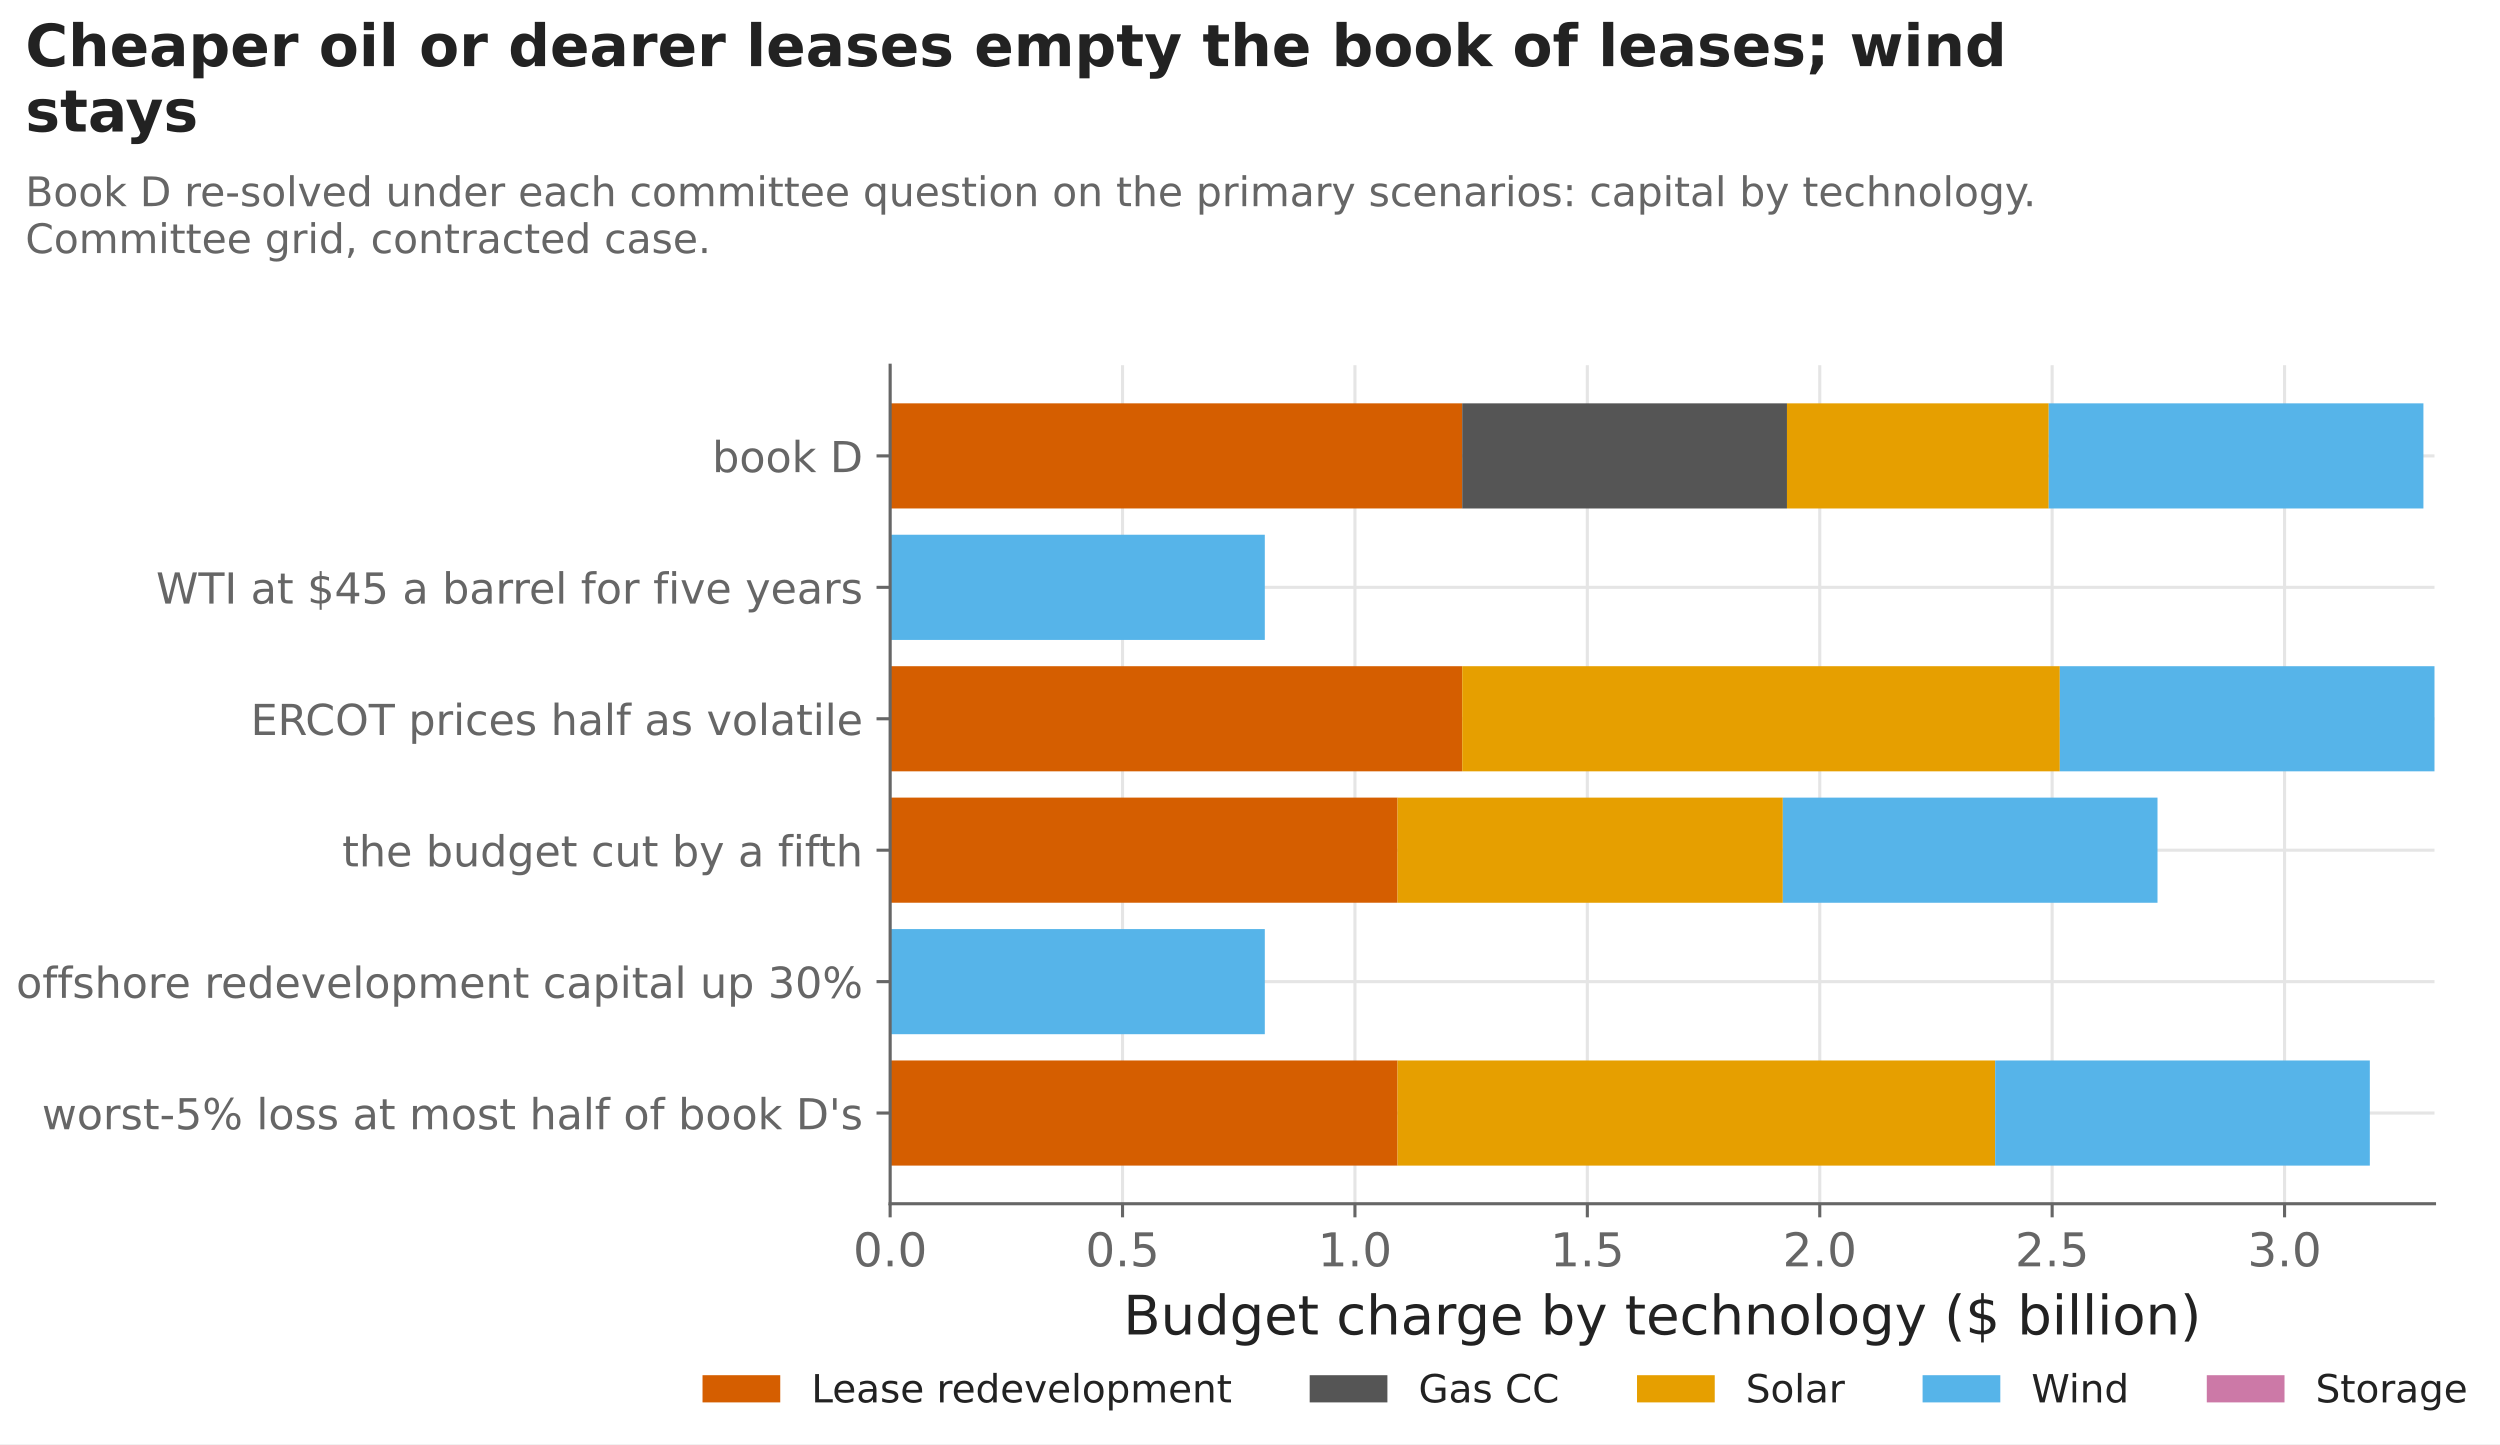
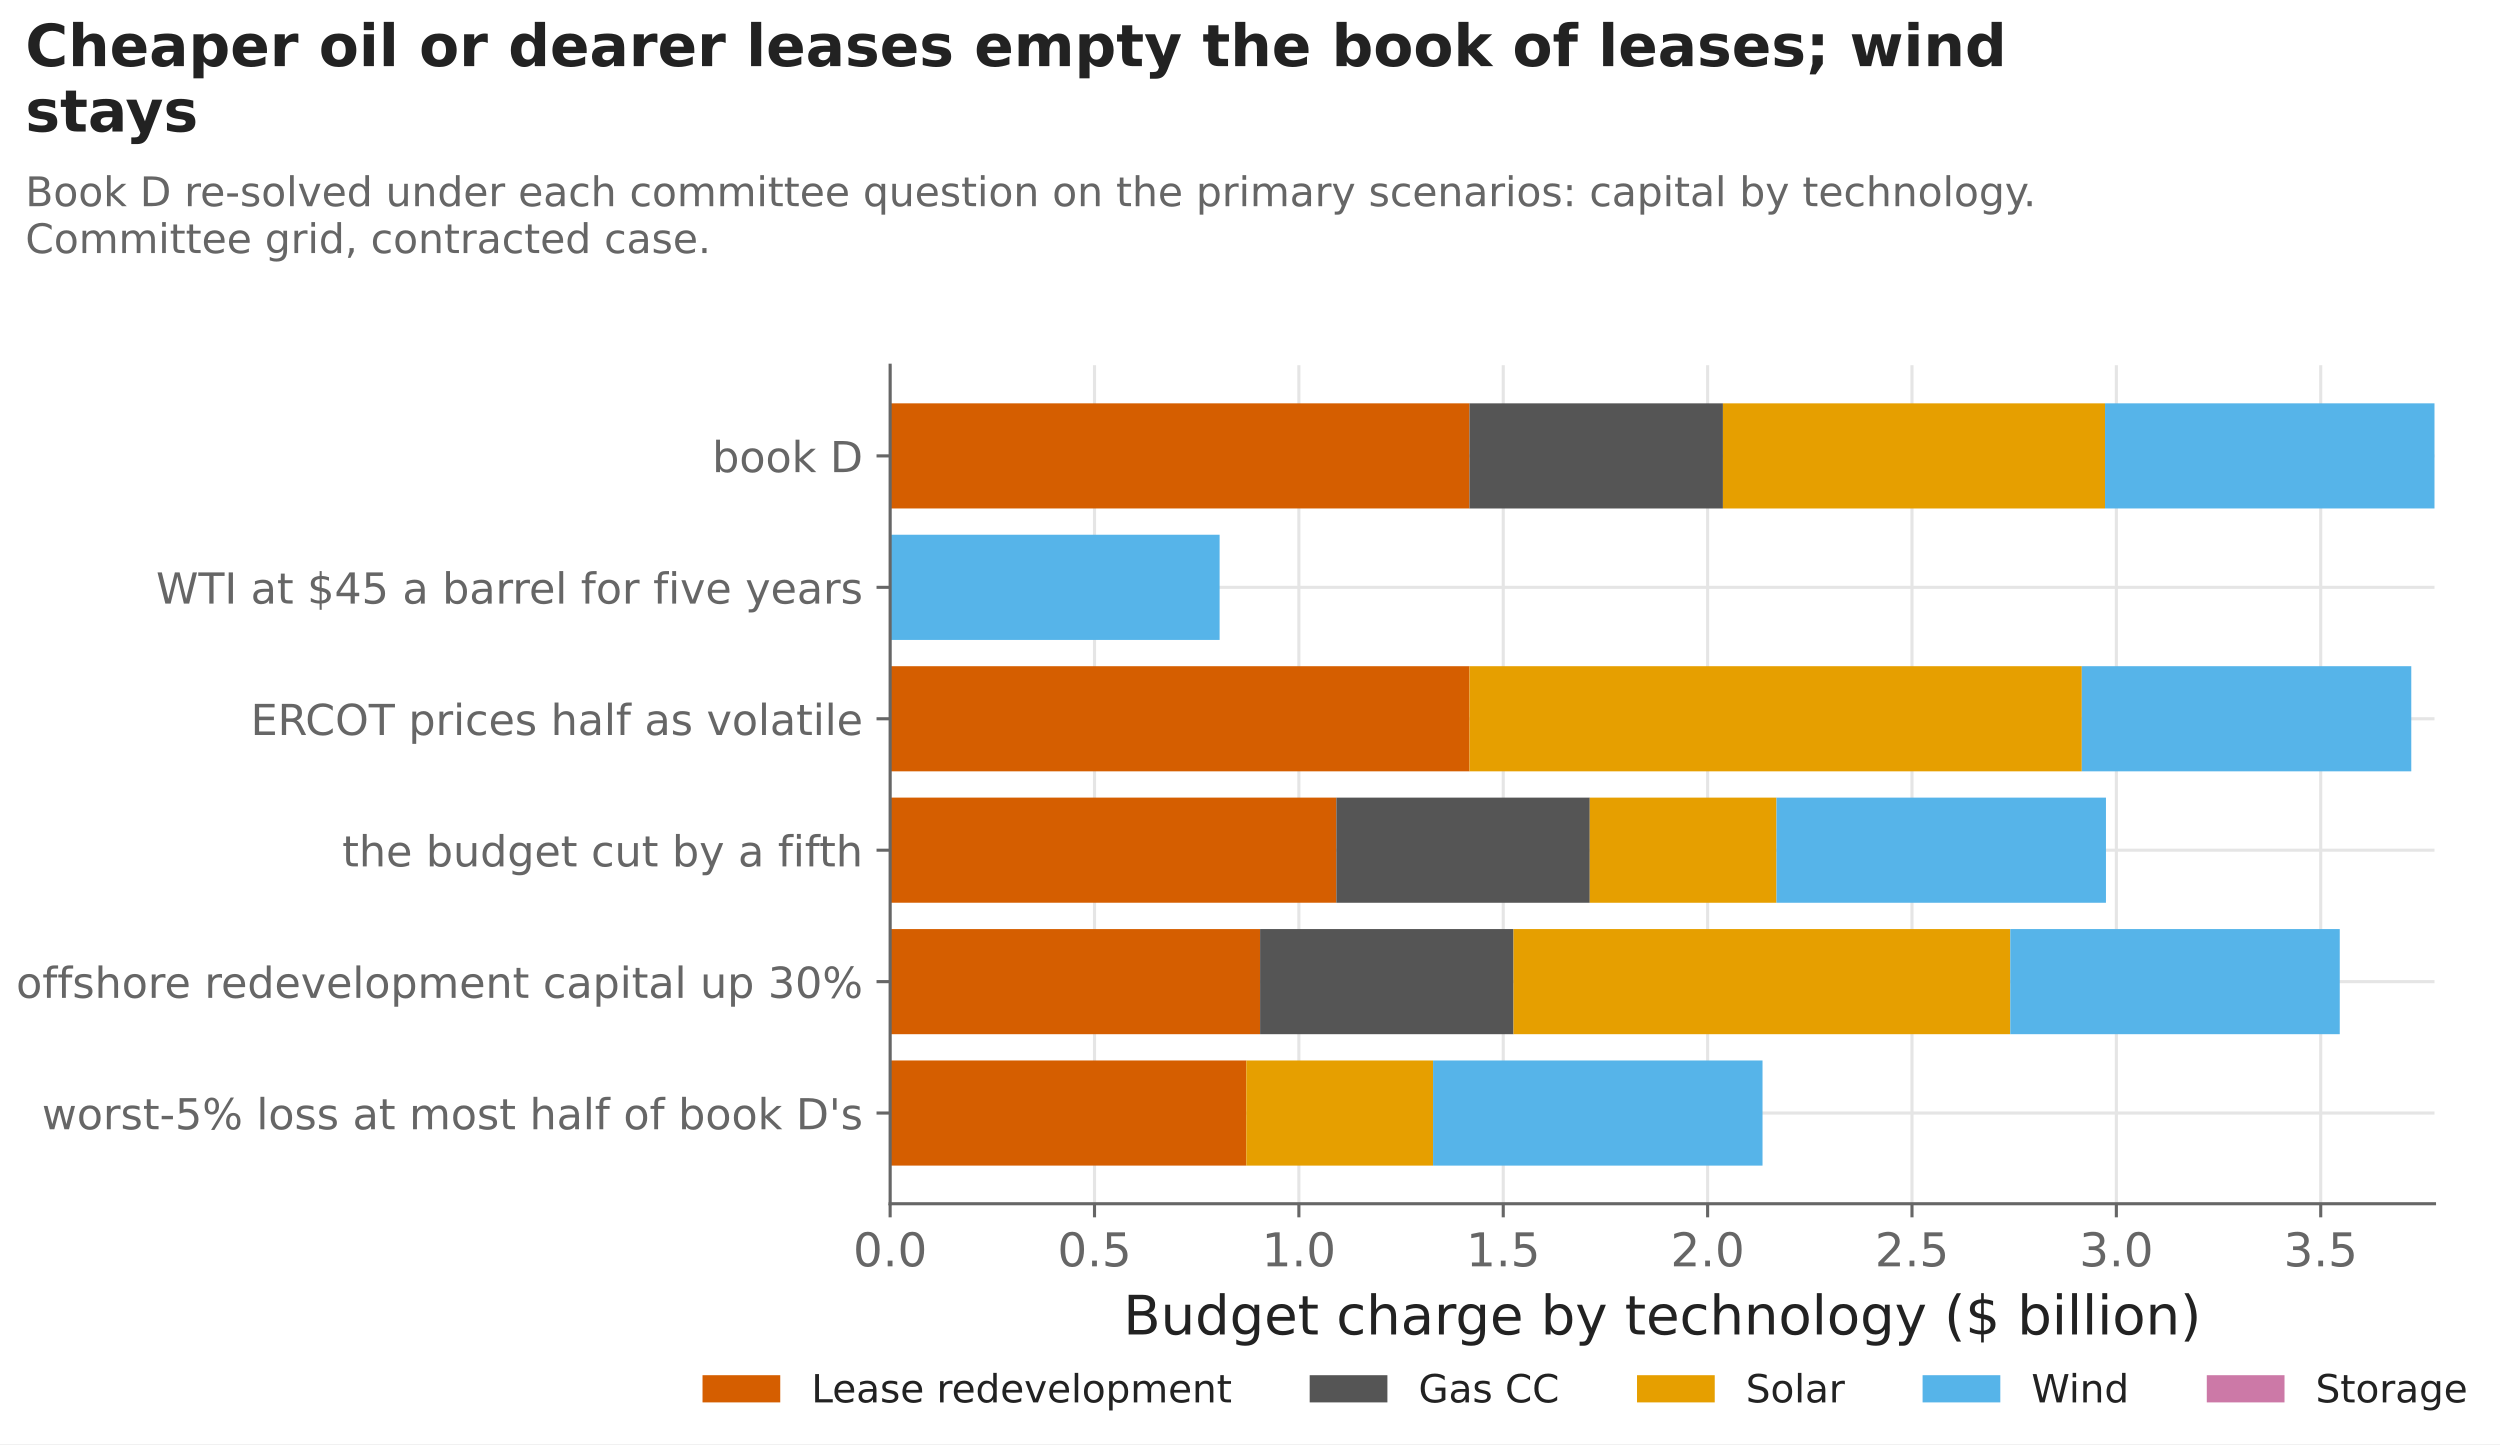
<svg xmlns="http://www.w3.org/2000/svg" xmlns:xlink="http://www.w3.org/1999/xlink" width="643.299pt" height="371.587pt" viewBox="0 0 643.299 371.587" version="1.1">
  <defs>
    <style type="text/css">*{stroke-linejoin: round; stroke-linecap: butt}</style>
  </defs>
  <g id="figure_1">
    <g id="patch_1">
      <path d="M 0 371.587  L 643.299 371.587  L 643.299 0  L 0 0  z " style="fill: #ffffff" />
    </g>
    <g id="axes_1">
      <g id="patch_2">
        <path d="M 229.05 309.744  L 626.442 309.744  L 626.442 93.98  L 229.05 93.98  z " style="fill: #ffffff" />
      </g>
      <g id="matplotlib.axis_1">
        <g id="xtick_1">
          <g id="line2d_1">
-             <path d="M 229.05 309.744  L 229.05 93.98  " clip-path="url(#p2e4b6edc6c)" style="fill: none; stroke: #e5e5e5; stroke-width: 0.8; stroke-linecap: square" />
+             <path d="M 229.05 309.744  L 229.05 93.98  " clip-path="url(#p3df90b1ec5)" style="fill: none; stroke: #e5e5e5; stroke-width: 0.8; stroke-linecap: square" />
          </g>
          <g id="line2d_2">
            <defs>
              <path id="me00eba5936" d="M 0 0  L 0 3.5  " style="stroke: #666666; stroke-width: 0.8" />
            </defs>
            <g>
              <use xlink:href="#me00eba5936" x="229.05" y="309.744" style="fill: #666666; stroke: #666666; stroke-width: 0.8" />
            </g>
          </g>
          <g id="text_1">
            <text style="font-size: 12px; font-family: 'DejaVu Sans', 'Bitstream Vera Sans', 'Computer Modern Sans Serif', 'Lucida Grande', 'Verdana', 'Geneva', 'Lucid', 'Arial', 'Helvetica', 'Avant Garde', sans-serif; text-anchor: middle; fill: #666666" x="229.05" y="325.861" transform="rotate(-0 229.0495 325.8611)">0.0</text>
          </g>
        </g>
        <g id="xtick_2">
          <g id="line2d_3">
-             <path d="M 288.851 309.744  L 288.851 93.98  " clip-path="url(#p2e4b6edc6c)" style="fill: none; stroke: #e5e5e5; stroke-width: 0.8; stroke-linecap: square" />
+             <path d="M 281.638 309.744  L 281.638 93.98  " clip-path="url(#p3df90b1ec5)" style="fill: none; stroke: #e5e5e5; stroke-width: 0.8; stroke-linecap: square" />
          </g>
          <g id="line2d_4">
            <g>
-               <use xlink:href="#me00eba5936" x="288.851" y="309.744" style="fill: #666666; stroke: #666666; stroke-width: 0.8" />
+               <use xlink:href="#me00eba5936" x="281.638" y="309.744" style="fill: #666666; stroke: #666666; stroke-width: 0.8" />
            </g>
          </g>
          <g id="text_2">
-             <text style="font-size: 12px; font-family: 'DejaVu Sans', 'Bitstream Vera Sans', 'Computer Modern Sans Serif', 'Lucida Grande', 'Verdana', 'Geneva', 'Lucid', 'Arial', 'Helvetica', 'Avant Garde', sans-serif; text-anchor: middle; fill: #666666" x="288.851" y="325.861" transform="rotate(-0 288.8515 325.8611)">0.5</text>
+             <text style="font-size: 12px; font-family: 'DejaVu Sans', 'Bitstream Vera Sans', 'Computer Modern Sans Serif', 'Lucida Grande', 'Verdana', 'Geneva', 'Lucid', 'Arial', 'Helvetica', 'Avant Garde', sans-serif; text-anchor: middle; fill: #666666" x="281.638" y="325.861" transform="rotate(-0 281.638 325.8611)">0.5</text>
          </g>
        </g>
        <g id="xtick_3">
          <g id="line2d_5">
-             <path d="M 348.653 309.744  L 348.653 93.98  " clip-path="url(#p2e4b6edc6c)" style="fill: none; stroke: #e5e5e5; stroke-width: 0.8; stroke-linecap: square" />
+             <path d="M 334.226 309.744  L 334.226 93.98  " clip-path="url(#p3df90b1ec5)" style="fill: none; stroke: #e5e5e5; stroke-width: 0.8; stroke-linecap: square" />
          </g>
          <g id="line2d_6">
            <g>
-               <use xlink:href="#me00eba5936" x="348.653" y="309.744" style="fill: #666666; stroke: #666666; stroke-width: 0.8" />
+               <use xlink:href="#me00eba5936" x="334.226" y="309.744" style="fill: #666666; stroke: #666666; stroke-width: 0.8" />
            </g>
          </g>
          <g id="text_3">
-             <text style="font-size: 12px; font-family: 'DejaVu Sans', 'Bitstream Vera Sans', 'Computer Modern Sans Serif', 'Lucida Grande', 'Verdana', 'Geneva', 'Lucid', 'Arial', 'Helvetica', 'Avant Garde', sans-serif; text-anchor: middle; fill: #666666" x="348.653" y="325.861" transform="rotate(-0 348.6534 325.8611)">1.0</text>
+             <text style="font-size: 12px; font-family: 'DejaVu Sans', 'Bitstream Vera Sans', 'Computer Modern Sans Serif', 'Lucida Grande', 'Verdana', 'Geneva', 'Lucid', 'Arial', 'Helvetica', 'Avant Garde', sans-serif; text-anchor: middle; fill: #666666" x="334.226" y="325.861" transform="rotate(-0 334.2264 325.8611)">1.0</text>
          </g>
        </g>
        <g id="xtick_4">
          <g id="line2d_7">
-             <path d="M 408.455 309.744  L 408.455 93.98  " clip-path="url(#p2e4b6edc6c)" style="fill: none; stroke: #e5e5e5; stroke-width: 0.8; stroke-linecap: square" />
+             <path d="M 386.815 309.744  L 386.815 93.98  " clip-path="url(#p3df90b1ec5)" style="fill: none; stroke: #e5e5e5; stroke-width: 0.8; stroke-linecap: square" />
          </g>
          <g id="line2d_8">
            <g>
-               <use xlink:href="#me00eba5936" x="408.455" y="309.744" style="fill: #666666; stroke: #666666; stroke-width: 0.8" />
+               <use xlink:href="#me00eba5936" x="386.815" y="309.744" style="fill: #666666; stroke: #666666; stroke-width: 0.8" />
            </g>
          </g>
          <g id="text_4">
-             <text style="font-size: 12px; font-family: 'DejaVu Sans', 'Bitstream Vera Sans', 'Computer Modern Sans Serif', 'Lucida Grande', 'Verdana', 'Geneva', 'Lucid', 'Arial', 'Helvetica', 'Avant Garde', sans-serif; text-anchor: middle; fill: #666666" x="408.455" y="325.861" transform="rotate(-0 408.4553 325.8611)">1.5</text>
+             <text style="font-size: 12px; font-family: 'DejaVu Sans', 'Bitstream Vera Sans', 'Computer Modern Sans Serif', 'Lucida Grande', 'Verdana', 'Geneva', 'Lucid', 'Arial', 'Helvetica', 'Avant Garde', sans-serif; text-anchor: middle; fill: #666666" x="386.815" y="325.861" transform="rotate(-0 386.8148 325.8611)">1.5</text>
          </g>
        </g>
        <g id="xtick_5">
          <g id="line2d_9">
-             <path d="M 468.257 309.744  L 468.257 93.98  " clip-path="url(#p2e4b6edc6c)" style="fill: none; stroke: #e5e5e5; stroke-width: 0.8; stroke-linecap: square" />
+             <path d="M 439.403 309.744  L 439.403 93.98  " clip-path="url(#p3df90b1ec5)" style="fill: none; stroke: #e5e5e5; stroke-width: 0.8; stroke-linecap: square" />
          </g>
          <g id="line2d_10">
            <g>
-               <use xlink:href="#me00eba5936" x="468.257" y="309.744" style="fill: #666666; stroke: #666666; stroke-width: 0.8" />
+               <use xlink:href="#me00eba5936" x="439.403" y="309.744" style="fill: #666666; stroke: #666666; stroke-width: 0.8" />
            </g>
          </g>
          <g id="text_5">
-             <text style="font-size: 12px; font-family: 'DejaVu Sans', 'Bitstream Vera Sans', 'Computer Modern Sans Serif', 'Lucida Grande', 'Verdana', 'Geneva', 'Lucid', 'Arial', 'Helvetica', 'Avant Garde', sans-serif; text-anchor: middle; fill: #666666" x="468.257" y="325.861" transform="rotate(-0 468.2572 325.8611)">2.0</text>
+             <text style="font-size: 12px; font-family: 'DejaVu Sans', 'Bitstream Vera Sans', 'Computer Modern Sans Serif', 'Lucida Grande', 'Verdana', 'Geneva', 'Lucid', 'Arial', 'Helvetica', 'Avant Garde', sans-serif; text-anchor: middle; fill: #666666" x="439.403" y="325.861" transform="rotate(-0 439.4032 325.8611)">2.0</text>
          </g>
        </g>
        <g id="xtick_6">
          <g id="line2d_11">
-             <path d="M 528.059 309.744  L 528.059 93.98  " clip-path="url(#p2e4b6edc6c)" style="fill: none; stroke: #e5e5e5; stroke-width: 0.8; stroke-linecap: square" />
+             <path d="M 491.992 309.744  L 491.992 93.98  " clip-path="url(#p3df90b1ec5)" style="fill: none; stroke: #e5e5e5; stroke-width: 0.8; stroke-linecap: square" />
          </g>
          <g id="line2d_12">
            <g>
-               <use xlink:href="#me00eba5936" x="528.059" y="309.744" style="fill: #666666; stroke: #666666; stroke-width: 0.8" />
+               <use xlink:href="#me00eba5936" x="491.992" y="309.744" style="fill: #666666; stroke: #666666; stroke-width: 0.8" />
            </g>
          </g>
          <g id="text_6">
-             <text style="font-size: 12px; font-family: 'DejaVu Sans', 'Bitstream Vera Sans', 'Computer Modern Sans Serif', 'Lucida Grande', 'Verdana', 'Geneva', 'Lucid', 'Arial', 'Helvetica', 'Avant Garde', sans-serif; text-anchor: middle; fill: #666666" x="528.059" y="325.861" transform="rotate(-0 528.0592 325.8611)">2.5</text>
+             <text style="font-size: 12px; font-family: 'DejaVu Sans', 'Bitstream Vera Sans', 'Computer Modern Sans Serif', 'Lucida Grande', 'Verdana', 'Geneva', 'Lucid', 'Arial', 'Helvetica', 'Avant Garde', sans-serif; text-anchor: middle; fill: #666666" x="491.992" y="325.861" transform="rotate(-0 491.9916 325.8611)">2.5</text>
          </g>
        </g>
        <g id="xtick_7">
          <g id="line2d_13">
-             <path d="M 587.861 309.744  L 587.861 93.98  " clip-path="url(#p2e4b6edc6c)" style="fill: none; stroke: #e5e5e5; stroke-width: 0.8; stroke-linecap: square" />
+             <path d="M 544.58 309.744  L 544.58 93.98  " clip-path="url(#p3df90b1ec5)" style="fill: none; stroke: #e5e5e5; stroke-width: 0.8; stroke-linecap: square" />
          </g>
          <g id="line2d_14">
            <g>
-               <use xlink:href="#me00eba5936" x="587.861" y="309.744" style="fill: #666666; stroke: #666666; stroke-width: 0.8" />
+               <use xlink:href="#me00eba5936" x="544.58" y="309.744" style="fill: #666666; stroke: #666666; stroke-width: 0.8" />
            </g>
          </g>
          <g id="text_7">
-             <text style="font-size: 12px; font-family: 'DejaVu Sans', 'Bitstream Vera Sans', 'Computer Modern Sans Serif', 'Lucida Grande', 'Verdana', 'Geneva', 'Lucid', 'Arial', 'Helvetica', 'Avant Garde', sans-serif; text-anchor: middle; fill: #666666" x="587.861" y="325.861" transform="rotate(-0 587.8611 325.8611)">3.0</text>
-           </g>
-         </g>
-         <g id="text_8">
+             <text style="font-size: 12px; font-family: 'DejaVu Sans', 'Bitstream Vera Sans', 'Computer Modern Sans Serif', 'Lucida Grande', 'Verdana', 'Geneva', 'Lucid', 'Arial', 'Helvetica', 'Avant Garde', sans-serif; text-anchor: middle; fill: #666666" x="544.58" y="325.861" transform="rotate(-0 544.5801 325.8611)">3.0</text>
+           </g>
+         </g>
+         <g id="xtick_8">
+           <g id="line2d_15">
+             <path d="M 597.168 309.744  L 597.168 93.98  " clip-path="url(#p3df90b1ec5)" style="fill: none; stroke: #e5e5e5; stroke-width: 0.8; stroke-linecap: square" />
+           </g>
+           <g id="line2d_16">
+             <g>
+               <use xlink:href="#me00eba5936" x="597.168" y="309.744" style="fill: #666666; stroke: #666666; stroke-width: 0.8" />
+             </g>
+           </g>
+           <g id="text_8">
+             <text style="font-size: 12px; font-family: 'DejaVu Sans', 'Bitstream Vera Sans', 'Computer Modern Sans Serif', 'Lucida Grande', 'Verdana', 'Geneva', 'Lucid', 'Arial', 'Helvetica', 'Avant Garde', sans-serif; text-anchor: middle; fill: #666666" x="597.168" y="325.861" transform="rotate(-0 597.1685 325.8611)">3.5</text>
+           </g>
+         </g>
+         <g id="text_9">
          <text style="font-size: 14px; font-family: 'DejaVu Sans', 'Bitstream Vera Sans', 'Computer Modern Sans Serif', 'Lucida Grande', 'Verdana', 'Geneva', 'Lucid', 'Arial', 'Helvetica', 'Avant Garde', sans-serif; text-anchor: middle; fill: #222222" x="427.746" y="343.382" transform="rotate(-0 427.7458 343.3817)">Budget charge by technology ($ billion)</text>
        </g>
      </g>
      <g id="matplotlib.axis_2">
        <g id="ytick_1">
-           <g id="line2d_15">
-             <path d="M 229.05 117.315  L 626.442 117.315  " clip-path="url(#p2e4b6edc6c)" style="fill: none; stroke: #e5e5e5; stroke-width: 0.8; stroke-linecap: square" />
-           </g>
-           <g id="line2d_16">
+           <g id="line2d_17">
+             <path d="M 229.05 117.315  L 626.442 117.315  " clip-path="url(#p3df90b1ec5)" style="fill: none; stroke: #e5e5e5; stroke-width: 0.8; stroke-linecap: square" />
+           </g>
+           <g id="line2d_18">
            <defs>
              <path id="mce5acbc380" d="M 0 0  L -3.5 0  " style="stroke: #666666; stroke-width: 0.8" />
            </defs>
            <g>
              <use xlink:href="#mce5acbc380" x="229.05" y="117.315" style="fill: #666666; stroke: #666666; stroke-width: 0.8" />
            </g>
          </g>
-           <g id="text_9">
+           <g id="text_10">
            <text style="font-size: 11px; font-family: 'DejaVu Sans', 'Bitstream Vera Sans', 'Computer Modern Sans Serif', 'Lucida Grande', 'Verdana', 'Geneva', 'Lucid', 'Arial', 'Helvetica', 'Avant Garde', sans-serif; text-anchor: end; fill: #666666" x="222.05" y="121.494" transform="rotate(-0 222.0495 121.4943)">book D</text>
          </g>
        </g>
        <g id="ytick_2">
-           <g id="line2d_17">
-             <path d="M 229.05 151.134  L 626.442 151.134  " clip-path="url(#p2e4b6edc6c)" style="fill: none; stroke: #e5e5e5; stroke-width: 0.8; stroke-linecap: square" />
-           </g>
-           <g id="line2d_18">
+           <g id="line2d_19">
+             <path d="M 229.05 151.134  L 626.442 151.134  " clip-path="url(#p3df90b1ec5)" style="fill: none; stroke: #e5e5e5; stroke-width: 0.8; stroke-linecap: square" />
+           </g>
+           <g id="line2d_20">
            <g>
              <use xlink:href="#mce5acbc380" x="229.05" y="151.134" style="fill: #666666; stroke: #666666; stroke-width: 0.8" />
            </g>
          </g>
-           <g id="text_10">
+           <g id="text_11">
            <text style="font-size: 11px; font-family: 'DejaVu Sans', 'Bitstream Vera Sans', 'Computer Modern Sans Serif', 'Lucida Grande', 'Verdana', 'Geneva', 'Lucid', 'Arial', 'Helvetica', 'Avant Garde', sans-serif; text-anchor: end; fill: #666666" x="222.05" y="155.313" transform="rotate(-0 222.0495 155.313)">WTI at $45 a barrel for five years</text>
          </g>
        </g>
        <g id="ytick_3">
-           <g id="line2d_19">
-             <path d="M 229.05 184.953  L 626.442 184.953  " clip-path="url(#p2e4b6edc6c)" style="fill: none; stroke: #e5e5e5; stroke-width: 0.8; stroke-linecap: square" />
-           </g>
-           <g id="line2d_20">
+           <g id="line2d_21">
+             <path d="M 229.05 184.953  L 626.442 184.953  " clip-path="url(#p3df90b1ec5)" style="fill: none; stroke: #e5e5e5; stroke-width: 0.8; stroke-linecap: square" />
+           </g>
+           <g id="line2d_22">
            <g>
              <use xlink:href="#mce5acbc380" x="229.05" y="184.953" style="fill: #666666; stroke: #666666; stroke-width: 0.8" />
            </g>
          </g>
-           <g id="text_11">
+           <g id="text_12">
            <text style="font-size: 11px; font-family: 'DejaVu Sans', 'Bitstream Vera Sans', 'Computer Modern Sans Serif', 'Lucida Grande', 'Verdana', 'Geneva', 'Lucid', 'Arial', 'Helvetica', 'Avant Garde', sans-serif; text-anchor: end; fill: #666666" x="222.05" y="189.132" transform="rotate(-0 222.0495 189.1318)">ERCOT prices half as volatile</text>
          </g>
        </g>
        <g id="ytick_4">
-           <g id="line2d_21">
-             <path d="M 229.05 218.771  L 626.442 218.771  " clip-path="url(#p2e4b6edc6c)" style="fill: none; stroke: #e5e5e5; stroke-width: 0.8; stroke-linecap: square" />
-           </g>
-           <g id="line2d_22">
+           <g id="line2d_23">
+             <path d="M 229.05 218.771  L 626.442 218.771  " clip-path="url(#p3df90b1ec5)" style="fill: none; stroke: #e5e5e5; stroke-width: 0.8; stroke-linecap: square" />
+           </g>
+           <g id="line2d_24">
            <g>
              <use xlink:href="#mce5acbc380" x="229.05" y="218.771" style="fill: #666666; stroke: #666666; stroke-width: 0.8" />
            </g>
          </g>
-           <g id="text_12">
+           <g id="text_13">
            <text style="font-size: 11px; font-family: 'DejaVu Sans', 'Bitstream Vera Sans', 'Computer Modern Sans Serif', 'Lucida Grande', 'Verdana', 'Geneva', 'Lucid', 'Arial', 'Helvetica', 'Avant Garde', sans-serif; text-anchor: end; fill: #666666" x="222.05" y="222.951" transform="rotate(-0 222.0495 222.9506)">the budget cut by a fifth</text>
          </g>
        </g>
        <g id="ytick_5">
-           <g id="line2d_23">
-             <path d="M 229.05 252.59  L 626.442 252.59  " clip-path="url(#p2e4b6edc6c)" style="fill: none; stroke: #e5e5e5; stroke-width: 0.8; stroke-linecap: square" />
-           </g>
-           <g id="line2d_24">
+           <g id="line2d_25">
+             <path d="M 229.05 252.59  L 626.442 252.59  " clip-path="url(#p3df90b1ec5)" style="fill: none; stroke: #e5e5e5; stroke-width: 0.8; stroke-linecap: square" />
+           </g>
+           <g id="line2d_26">
            <g>
              <use xlink:href="#mce5acbc380" x="229.05" y="252.59" style="fill: #666666; stroke: #666666; stroke-width: 0.8" />
            </g>
          </g>
-           <g id="text_13">
+           <g id="text_14">
            <text style="font-size: 11px; font-family: 'DejaVu Sans', 'Bitstream Vera Sans', 'Computer Modern Sans Serif', 'Lucida Grande', 'Verdana', 'Geneva', 'Lucid', 'Arial', 'Helvetica', 'Avant Garde', sans-serif; text-anchor: end; fill: #666666" x="222.05" y="256.769" transform="rotate(-0 222.0495 256.7693)">offshore redevelopment capital up 30%</text>
          </g>
        </g>
        <g id="ytick_6">
-           <g id="line2d_25">
-             <path d="M 229.05 286.409  L 626.442 286.409  " clip-path="url(#p2e4b6edc6c)" style="fill: none; stroke: #e5e5e5; stroke-width: 0.8; stroke-linecap: square" />
-           </g>
-           <g id="line2d_26">
+           <g id="line2d_27">
+             <path d="M 229.05 286.409  L 626.442 286.409  " clip-path="url(#p3df90b1ec5)" style="fill: none; stroke: #e5e5e5; stroke-width: 0.8; stroke-linecap: square" />
+           </g>
+           <g id="line2d_28">
            <g>
              <use xlink:href="#mce5acbc380" x="229.05" y="286.409" style="fill: #666666; stroke: #666666; stroke-width: 0.8" />
            </g>
          </g>
-           <g id="text_14">
+           <g id="text_15">
            <text style="font-size: 11px; font-family: 'DejaVu Sans', 'Bitstream Vera Sans', 'Computer Modern Sans Serif', 'Lucida Grande', 'Verdana', 'Geneva', 'Lucid', 'Arial', 'Helvetica', 'Avant Garde', sans-serif; text-anchor: end; fill: #666666" x="222.05" y="290.588" transform="rotate(-0 222.0495 290.5881)">worst-5% loss at most half of book D's</text>
          </g>
        </g>
      </g>
      <g id="patch_3">
-         <path d="M 229.05 103.788  L 376.256 103.788  L 376.256 130.843  L 229.05 130.843  z " clip-path="url(#p2e4b6edc6c)" style="fill: #d55e00" />
+         <path d="M 229.05 103.788  L 378.133 103.788  L 378.133 130.843  L 229.05 130.843  z " clip-path="url(#p3df90b1ec5)" style="fill: #d55e00" />
      </g>
      <g id="patch_4">
-         <path d="M 229.05 137.606  L 229.05 137.606  L 229.05 164.661  L 229.05 164.661  z " clip-path="url(#p2e4b6edc6c)" style="fill: #d55e00" />
+         <path d="M 229.05 137.606  L 229.05 137.606  L 229.05 164.661  L 229.05 164.661  z " clip-path="url(#p3df90b1ec5)" style="fill: #d55e00" />
      </g>
      <g id="patch_5">
-         <path d="M 229.05 171.425  L 376.256 171.425  L 376.256 198.48  L 229.05 198.48  z " clip-path="url(#p2e4b6edc6c)" style="fill: #d55e00" />
+         <path d="M 229.05 171.425  L 378.133 171.425  L 378.133 198.48  L 229.05 198.48  z " clip-path="url(#p3df90b1ec5)" style="fill: #d55e00" />
      </g>
      <g id="patch_6">
-         <path d="M 229.05 205.244  L 359.619 205.244  L 359.619 232.299  L 229.05 232.299  z " clip-path="url(#p2e4b6edc6c)" style="fill: #d55e00" />
+         <path d="M 229.05 205.244  L 343.869 205.244  L 343.869 232.299  L 229.05 232.299  z " clip-path="url(#p3df90b1ec5)" style="fill: #d55e00" />
      </g>
      <g id="patch_7">
-         <path d="M 229.05 239.063  L 229.05 239.063  L 229.05 266.118  L 229.05 266.118  z " clip-path="url(#p2e4b6edc6c)" style="fill: #d55e00" />
+         <path d="M 229.05 239.063  L 324.248 239.063  L 324.248 266.118  L 229.05 266.118  z " clip-path="url(#p3df90b1ec5)" style="fill: #d55e00" />
      </g>
      <g id="patch_8">
-         <path d="M 229.05 272.881  L 359.619 272.881  L 359.619 299.936  L 229.05 299.936  z " clip-path="url(#p2e4b6edc6c)" style="fill: #d55e00" />
+         <path d="M 229.05 272.881  L 320.705 272.881  L 320.705 299.936  L 229.05 299.936  z " clip-path="url(#p3df90b1ec5)" style="fill: #d55e00" />
      </g>
      <g id="patch_9">
-         <path d="M 376.256 103.788  L 459.822 103.788  L 459.822 130.843  L 376.256 130.843  z " clip-path="url(#p2e4b6edc6c)" style="fill: #555555" />
+         <path d="M 378.133 103.788  L 443.341 103.788  L 443.341 130.843  L 378.133 130.843  z " clip-path="url(#p3df90b1ec5)" style="fill: #555555" />
      </g>
      <g id="patch_10">
-         <path d="M 229.05 137.606  L 229.05 137.606  L 229.05 164.661  L 229.05 164.661  z " clip-path="url(#p2e4b6edc6c)" style="fill: #555555" />
+         <path d="M 229.05 137.606  L 229.05 137.606  L 229.05 164.661  L 229.05 164.661  z " clip-path="url(#p3df90b1ec5)" style="fill: #555555" />
      </g>
      <g id="patch_11">
-         <path d="M 376.256 171.425  L 376.256 171.425  L 376.256 198.48  L 376.256 198.48  z " clip-path="url(#p2e4b6edc6c)" style="fill: #555555" />
+         <path d="M 378.133 171.425  L 378.133 171.425  L 378.133 198.48  L 378.133 198.48  z " clip-path="url(#p3df90b1ec5)" style="fill: #555555" />
      </g>
      <g id="patch_12">
-         <path d="M 359.619 205.244  L 359.619 205.244  L 359.619 232.299  L 359.619 232.299  z " clip-path="url(#p2e4b6edc6c)" style="fill: #555555" />
+         <path d="M 343.869 205.244  L 409.077 205.244  L 409.077 232.299  L 343.869 232.299  z " clip-path="url(#p3df90b1ec5)" style="fill: #555555" />
      </g>
      <g id="patch_13">
-         <path d="M 229.05 239.063  L 229.05 239.063  L 229.05 266.118  L 229.05 266.118  z " clip-path="url(#p2e4b6edc6c)" style="fill: #555555" />
+         <path d="M 324.248 239.063  L 389.456 239.063  L 389.456 266.118  L 324.248 266.118  z " clip-path="url(#p3df90b1ec5)" style="fill: #555555" />
      </g>
      <g id="patch_14">
-         <path d="M 359.619 272.881  L 359.619 272.881  L 359.619 299.936  L 359.619 299.936  z " clip-path="url(#p2e4b6edc6c)" style="fill: #555555" />
+         <path d="M 320.705 272.881  L 320.705 272.881  L 320.705 299.936  L 320.705 299.936  z " clip-path="url(#p3df90b1ec5)" style="fill: #555555" />
      </g>
      <g id="patch_15">
-         <path d="M 459.822 103.788  L 527.182 103.788  L 527.182 130.843  L 459.822 130.843  z " clip-path="url(#p2e4b6edc6c)" style="fill: #e69f00" />
+         <path d="M 443.341 103.788  L 541.661 103.788  L 541.661 130.843  L 443.341 130.843  z " clip-path="url(#p3df90b1ec5)" style="fill: #e69f00" />
      </g>
      <g id="patch_16">
-         <path d="M 229.05 137.606  L 229.05 137.606  L 229.05 164.661  L 229.05 164.661  z " clip-path="url(#p2e4b6edc6c)" style="fill: #e69f00" />
+         <path d="M 229.05 137.606  L 229.05 137.606  L 229.05 164.661  L 229.05 164.661  z " clip-path="url(#p3df90b1ec5)" style="fill: #e69f00" />
      </g>
      <g id="patch_17">
-         <path d="M 376.256 171.425  L 530.032 171.425  L 530.032 198.48  L 376.256 198.48  z " clip-path="url(#p2e4b6edc6c)" style="fill: #e69f00" />
+         <path d="M 378.133 171.425  L 535.688 171.425  L 535.688 198.48  L 378.133 198.48  z " clip-path="url(#p3df90b1ec5)" style="fill: #e69f00" />
      </g>
      <g id="patch_18">
-         <path d="M 359.619 205.244  L 458.757 205.244  L 458.757 232.299  L 359.619 232.299  z " clip-path="url(#p2e4b6edc6c)" style="fill: #e69f00" />
+         <path d="M 409.077 205.244  L 457.124 205.244  L 457.124 232.299  L 409.077 232.299  z " clip-path="url(#p3df90b1ec5)" style="fill: #e69f00" />
      </g>
      <g id="patch_19">
-         <path d="M 229.05 239.063  L 229.05 239.063  L 229.05 266.118  L 229.05 266.118  z " clip-path="url(#p2e4b6edc6c)" style="fill: #e69f00" />
+         <path d="M 389.456 239.063  L 517.284 239.063  L 517.284 266.118  L 389.456 266.118  z " clip-path="url(#p3df90b1ec5)" style="fill: #e69f00" />
      </g>
      <g id="patch_20">
-         <path d="M 359.619 272.881  L 513.395 272.881  L 513.395 299.936  L 359.619 299.936  z " clip-path="url(#p2e4b6edc6c)" style="fill: #e69f00" />
+         <path d="M 320.705 272.881  L 368.752 272.881  L 368.752 299.936  L 320.705 299.936  z " clip-path="url(#p3df90b1ec5)" style="fill: #e69f00" />
      </g>
      <g id="patch_21">
-         <path d="M 527.182 103.788  L 623.593 103.788  L 623.593 130.843  L 527.182 130.843  z " clip-path="url(#p2e4b6edc6c)" style="fill: #56b4e9" />
+         <path d="M 541.661 103.788  L 626.442 103.788  L 626.442 130.843  L 541.661 130.843  z " clip-path="url(#p3df90b1ec5)" style="fill: #56b4e9" />
      </g>
      <g id="patch_22">
-         <path d="M 229.05 137.606  L 325.46 137.606  L 325.46 164.661  L 229.05 164.661  z " clip-path="url(#p2e4b6edc6c)" style="fill: #56b4e9" />
+         <path d="M 229.05 137.606  L 313.831 137.606  L 313.831 164.661  L 229.05 164.661  z " clip-path="url(#p3df90b1ec5)" style="fill: #56b4e9" />
      </g>
      <g id="patch_23">
-         <path d="M 530.032 171.425  L 626.442 171.425  L 626.442 198.48  L 530.032 198.48  z " clip-path="url(#p2e4b6edc6c)" style="fill: #56b4e9" />
+         <path d="M 535.688 171.425  L 620.469 171.425  L 620.469 198.48  L 535.688 198.48  z " clip-path="url(#p3df90b1ec5)" style="fill: #56b4e9" />
      </g>
      <g id="patch_24">
-         <path d="M 458.757 205.244  L 555.167 205.244  L 555.167 232.299  L 458.757 232.299  z " clip-path="url(#p2e4b6edc6c)" style="fill: #56b4e9" />
+         <path d="M 457.124 205.244  L 541.905 205.244  L 541.905 232.299  L 457.124 232.299  z " clip-path="url(#p3df90b1ec5)" style="fill: #56b4e9" />
      </g>
      <g id="patch_25">
-         <path d="M 229.05 239.063  L 325.46 239.063  L 325.46 266.118  L 229.05 266.118  z " clip-path="url(#p2e4b6edc6c)" style="fill: #56b4e9" />
+         <path d="M 517.284 239.063  L 602.065 239.063  L 602.065 266.118  L 517.284 266.118  z " clip-path="url(#p3df90b1ec5)" style="fill: #56b4e9" />
      </g>
      <g id="patch_26">
-         <path d="M 513.395 272.881  L 609.805 272.881  L 609.805 299.936  L 513.395 299.936  z " clip-path="url(#p2e4b6edc6c)" style="fill: #56b4e9" />
+         <path d="M 368.752 272.881  L 453.533 272.881  L 453.533 299.936  L 368.752 299.936  z " clip-path="url(#p3df90b1ec5)" style="fill: #56b4e9" />
      </g>
      <g id="patch_27">
-         <path d="M 623.593 103.788  L 623.593 103.788  L 623.593 130.843  L 623.593 130.843  z " clip-path="url(#p2e4b6edc6c)" style="fill: #cc79a7" />
+         <path d="M 626.442 103.788  L 626.442 103.788  L 626.442 130.843  L 626.442 130.843  z " clip-path="url(#p3df90b1ec5)" style="fill: #cc79a7" />
      </g>
      <g id="patch_28">
-         <path d="M 325.46 137.606  L 325.46 137.606  L 325.46 164.661  L 325.46 164.661  z " clip-path="url(#p2e4b6edc6c)" style="fill: #cc79a7" />
+         <path d="M 313.831 137.606  L 313.831 137.606  L 313.831 164.661  L 313.831 164.661  z " clip-path="url(#p3df90b1ec5)" style="fill: #cc79a7" />
      </g>
      <g id="patch_29">
-         <path d="M 626.442 171.425  L 626.442 171.425  L 626.442 198.48  L 626.442 198.48  z " clip-path="url(#p2e4b6edc6c)" style="fill: #cc79a7" />
+         <path d="M 620.469 171.425  L 620.469 171.425  L 620.469 198.48  L 620.469 198.48  z " clip-path="url(#p3df90b1ec5)" style="fill: #cc79a7" />
      </g>
      <g id="patch_30">
-         <path d="M 555.167 205.244  L 555.167 205.244  L 555.167 232.299  L 555.167 232.299  z " clip-path="url(#p2e4b6edc6c)" style="fill: #cc79a7" />
+         <path d="M 541.905 205.244  L 541.905 205.244  L 541.905 232.299  L 541.905 232.299  z " clip-path="url(#p3df90b1ec5)" style="fill: #cc79a7" />
      </g>
      <g id="patch_31">
-         <path d="M 325.46 239.063  L 325.46 239.063  L 325.46 266.118  L 325.46 266.118  z " clip-path="url(#p2e4b6edc6c)" style="fill: #cc79a7" />
+         <path d="M 602.065 239.063  L 602.065 239.063  L 602.065 266.118  L 602.065 266.118  z " clip-path="url(#p3df90b1ec5)" style="fill: #cc79a7" />
      </g>
      <g id="patch_32">
-         <path d="M 609.805 272.881  L 609.805 272.881  L 609.805 299.936  L 609.805 299.936  z " clip-path="url(#p2e4b6edc6c)" style="fill: #cc79a7" />
+         <path d="M 453.533 272.881  L 453.533 272.881  L 453.533 299.936  L 453.533 299.936  z " clip-path="url(#p3df90b1ec5)" style="fill: #cc79a7" />
      </g>
      <g id="patch_33">
        <path d="M 229.05 309.744  L 229.05 93.98  " style="fill: none; stroke: #666666; stroke-width: 0.8; stroke-linejoin: miter; stroke-linecap: square" />
      </g>
      <g id="patch_34">
        <path d="M 229.05 309.744  L 626.442 309.744  " style="fill: none; stroke: #666666; stroke-width: 0.8; stroke-linejoin: miter; stroke-linecap: square" />
      </g>
      <g id="legend_1">
        <g id="patch_35">
          <path d="M 180.773 360.865  L 200.773 360.865  L 200.773 353.865  L 180.773 353.865  z " style="fill: #d55e00" />
        </g>
-         <g id="text_15">
+         <g id="text_16">
          <text style="font-size: 10px; font-family: 'DejaVu Sans', 'Bitstream Vera Sans', 'Computer Modern Sans Serif', 'Lucida Grande', 'Verdana', 'Geneva', 'Lucid', 'Arial', 'Helvetica', 'Avant Garde', sans-serif; text-anchor: start; fill: #222222" x="208.773" y="360.865" transform="rotate(-0 208.773 360.8645)">Lease redevelopment</text>
        </g>
        <g id="patch_36">
          <path d="M 337.006 360.865  L 357.006 360.865  L 357.006 353.865  L 337.006 353.865  z " style="fill: #555555" />
        </g>
-         <g id="text_16">
+         <g id="text_17">
          <text style="font-size: 10px; font-family: 'DejaVu Sans', 'Bitstream Vera Sans', 'Computer Modern Sans Serif', 'Lucida Grande', 'Verdana', 'Geneva', 'Lucid', 'Arial', 'Helvetica', 'Avant Garde', sans-serif; text-anchor: start; fill: #222222" x="365.006" y="360.865" transform="rotate(-0 365.0058 360.8645)">Gas CC</text>
        </g>
        <g id="patch_37">
          <path d="M 421.236 360.865  L 441.236 360.865  L 441.236 353.865  L 421.236 353.865  z " style="fill: #e69f00" />
        </g>
-         <g id="text_17">
+         <g id="text_18">
          <text style="font-size: 10px; font-family: 'DejaVu Sans', 'Bitstream Vera Sans', 'Computer Modern Sans Serif', 'Lucida Grande', 'Verdana', 'Geneva', 'Lucid', 'Arial', 'Helvetica', 'Avant Garde', sans-serif; text-anchor: start; fill: #222222" x="449.236" y="360.865" transform="rotate(-0 449.2355 360.8645)">Solar</text>
        </g>
        <g id="patch_38">
          <path d="M 494.72 360.865  L 514.72 360.865  L 514.72 353.865  L 494.72 353.865  z " style="fill: #56b4e9" />
        </g>
-         <g id="text_18">
+         <g id="text_19">
          <text style="font-size: 10px; font-family: 'DejaVu Sans', 'Bitstream Vera Sans', 'Computer Modern Sans Serif', 'Lucida Grande', 'Verdana', 'Geneva', 'Lucid', 'Arial', 'Helvetica', 'Avant Garde', sans-serif; text-anchor: start; fill: #222222" x="522.72" y="360.865" transform="rotate(-0 522.7199 360.8645)">Wind</text>
        </g>
        <g id="patch_39">
          <path d="M 567.851 360.865  L 587.851 360.865  L 587.851 353.865  L 567.851 353.865  z " style="fill: #cc79a7" />
        </g>
-         <g id="text_19">
+         <g id="text_20">
          <text style="font-size: 10px; font-family: 'DejaVu Sans', 'Bitstream Vera Sans', 'Computer Modern Sans Serif', 'Lucida Grande', 'Verdana', 'Geneva', 'Lucid', 'Arial', 'Helvetica', 'Avant Garde', sans-serif; text-anchor: start; fill: #222222" x="595.851" y="360.865" transform="rotate(-0 595.8512 360.8645)">Storage</text>
        </g>
      </g>
    </g>
-     <g id="text_20">
+     <g id="text_21">
      <text style="font-weight: 700; font-size: 15px; font-family: 'DejaVu Sans', 'Bitstream Vera Sans', 'Computer Modern Sans Serif', 'Lucida Grande', 'Verdana', 'Geneva', 'Lucid', 'Arial', 'Helvetica', 'Avant Garde', sans-serif; fill: #222222" transform="translate(6.522031 17.02547)">Cheaper oil or dearer leases empty the book of leases; wind</text>
      <text style="font-weight: 700; font-size: 15px; font-family: 'DejaVu Sans', 'Bitstream Vera Sans', 'Computer Modern Sans Serif', 'Lucida Grande', 'Verdana', 'Geneva', 'Lucid', 'Arial', 'Helvetica', 'Avant Garde', sans-serif; fill: #222222" transform="translate(6.522031 33.84305)">stays</text>
    </g>
-     <g id="text_21">
+     <g id="text_22">
      <text style="font-size: 10.5px; font-family: 'DejaVu Sans', 'Bitstream Vera Sans', 'Computer Modern Sans Serif', 'Lucida Grande', 'Verdana', 'Geneva', 'Lucid', 'Arial', 'Helvetica', 'Avant Garde', sans-serif; fill: #666666" transform="translate(6.522031 53.0523)">Book D re-solved under each committee question on the primary scenarios: capital by technology.</text>
      <text style="font-size: 10.5px; font-family: 'DejaVu Sans', 'Bitstream Vera Sans', 'Computer Modern Sans Serif', 'Lucida Grande', 'Verdana', 'Geneva', 'Lucid', 'Arial', 'Helvetica', 'Avant Garde', sans-serif; fill: #666666" transform="translate(6.522031 65.1273)">Committee grid, contracted case.</text>
    </g>
  </g>
  <defs>
-     <clipPath id="p2e4b6edc6c">
+     <clipPath id="p3df90b1ec5">
      <rect x="229.05" y="93.98" width="397.392" height="215.764" />
    </clipPath>
  </defs>
</svg>
